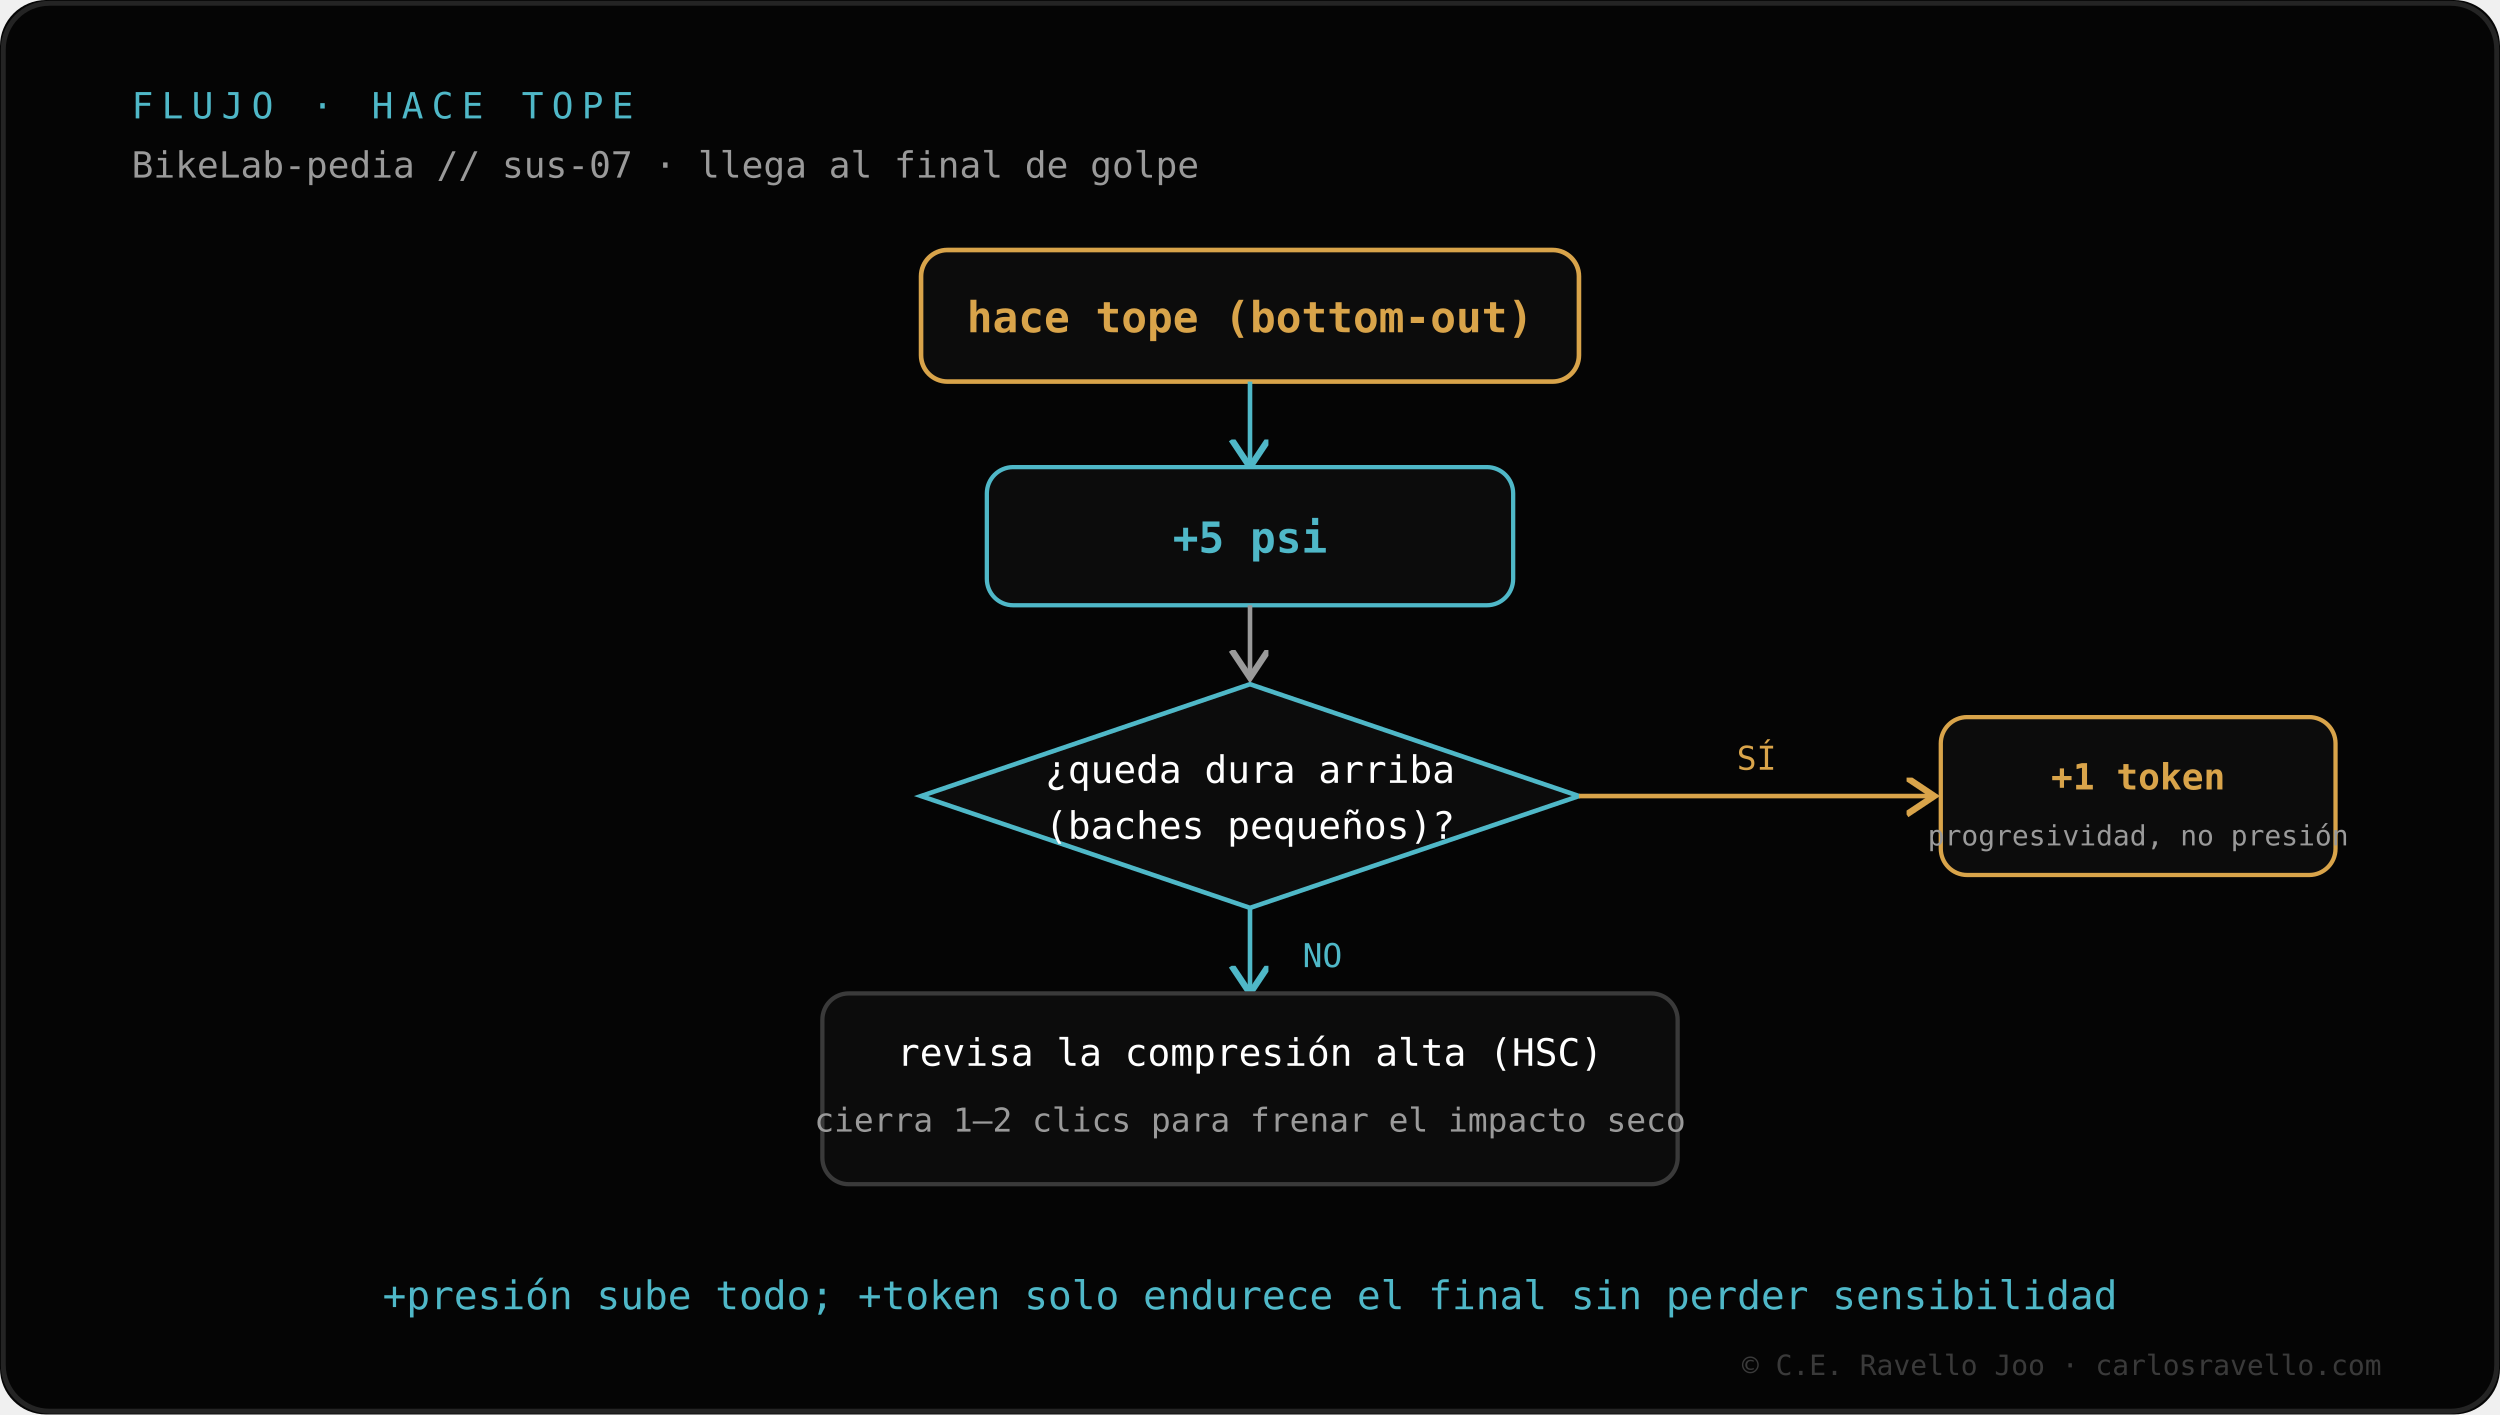
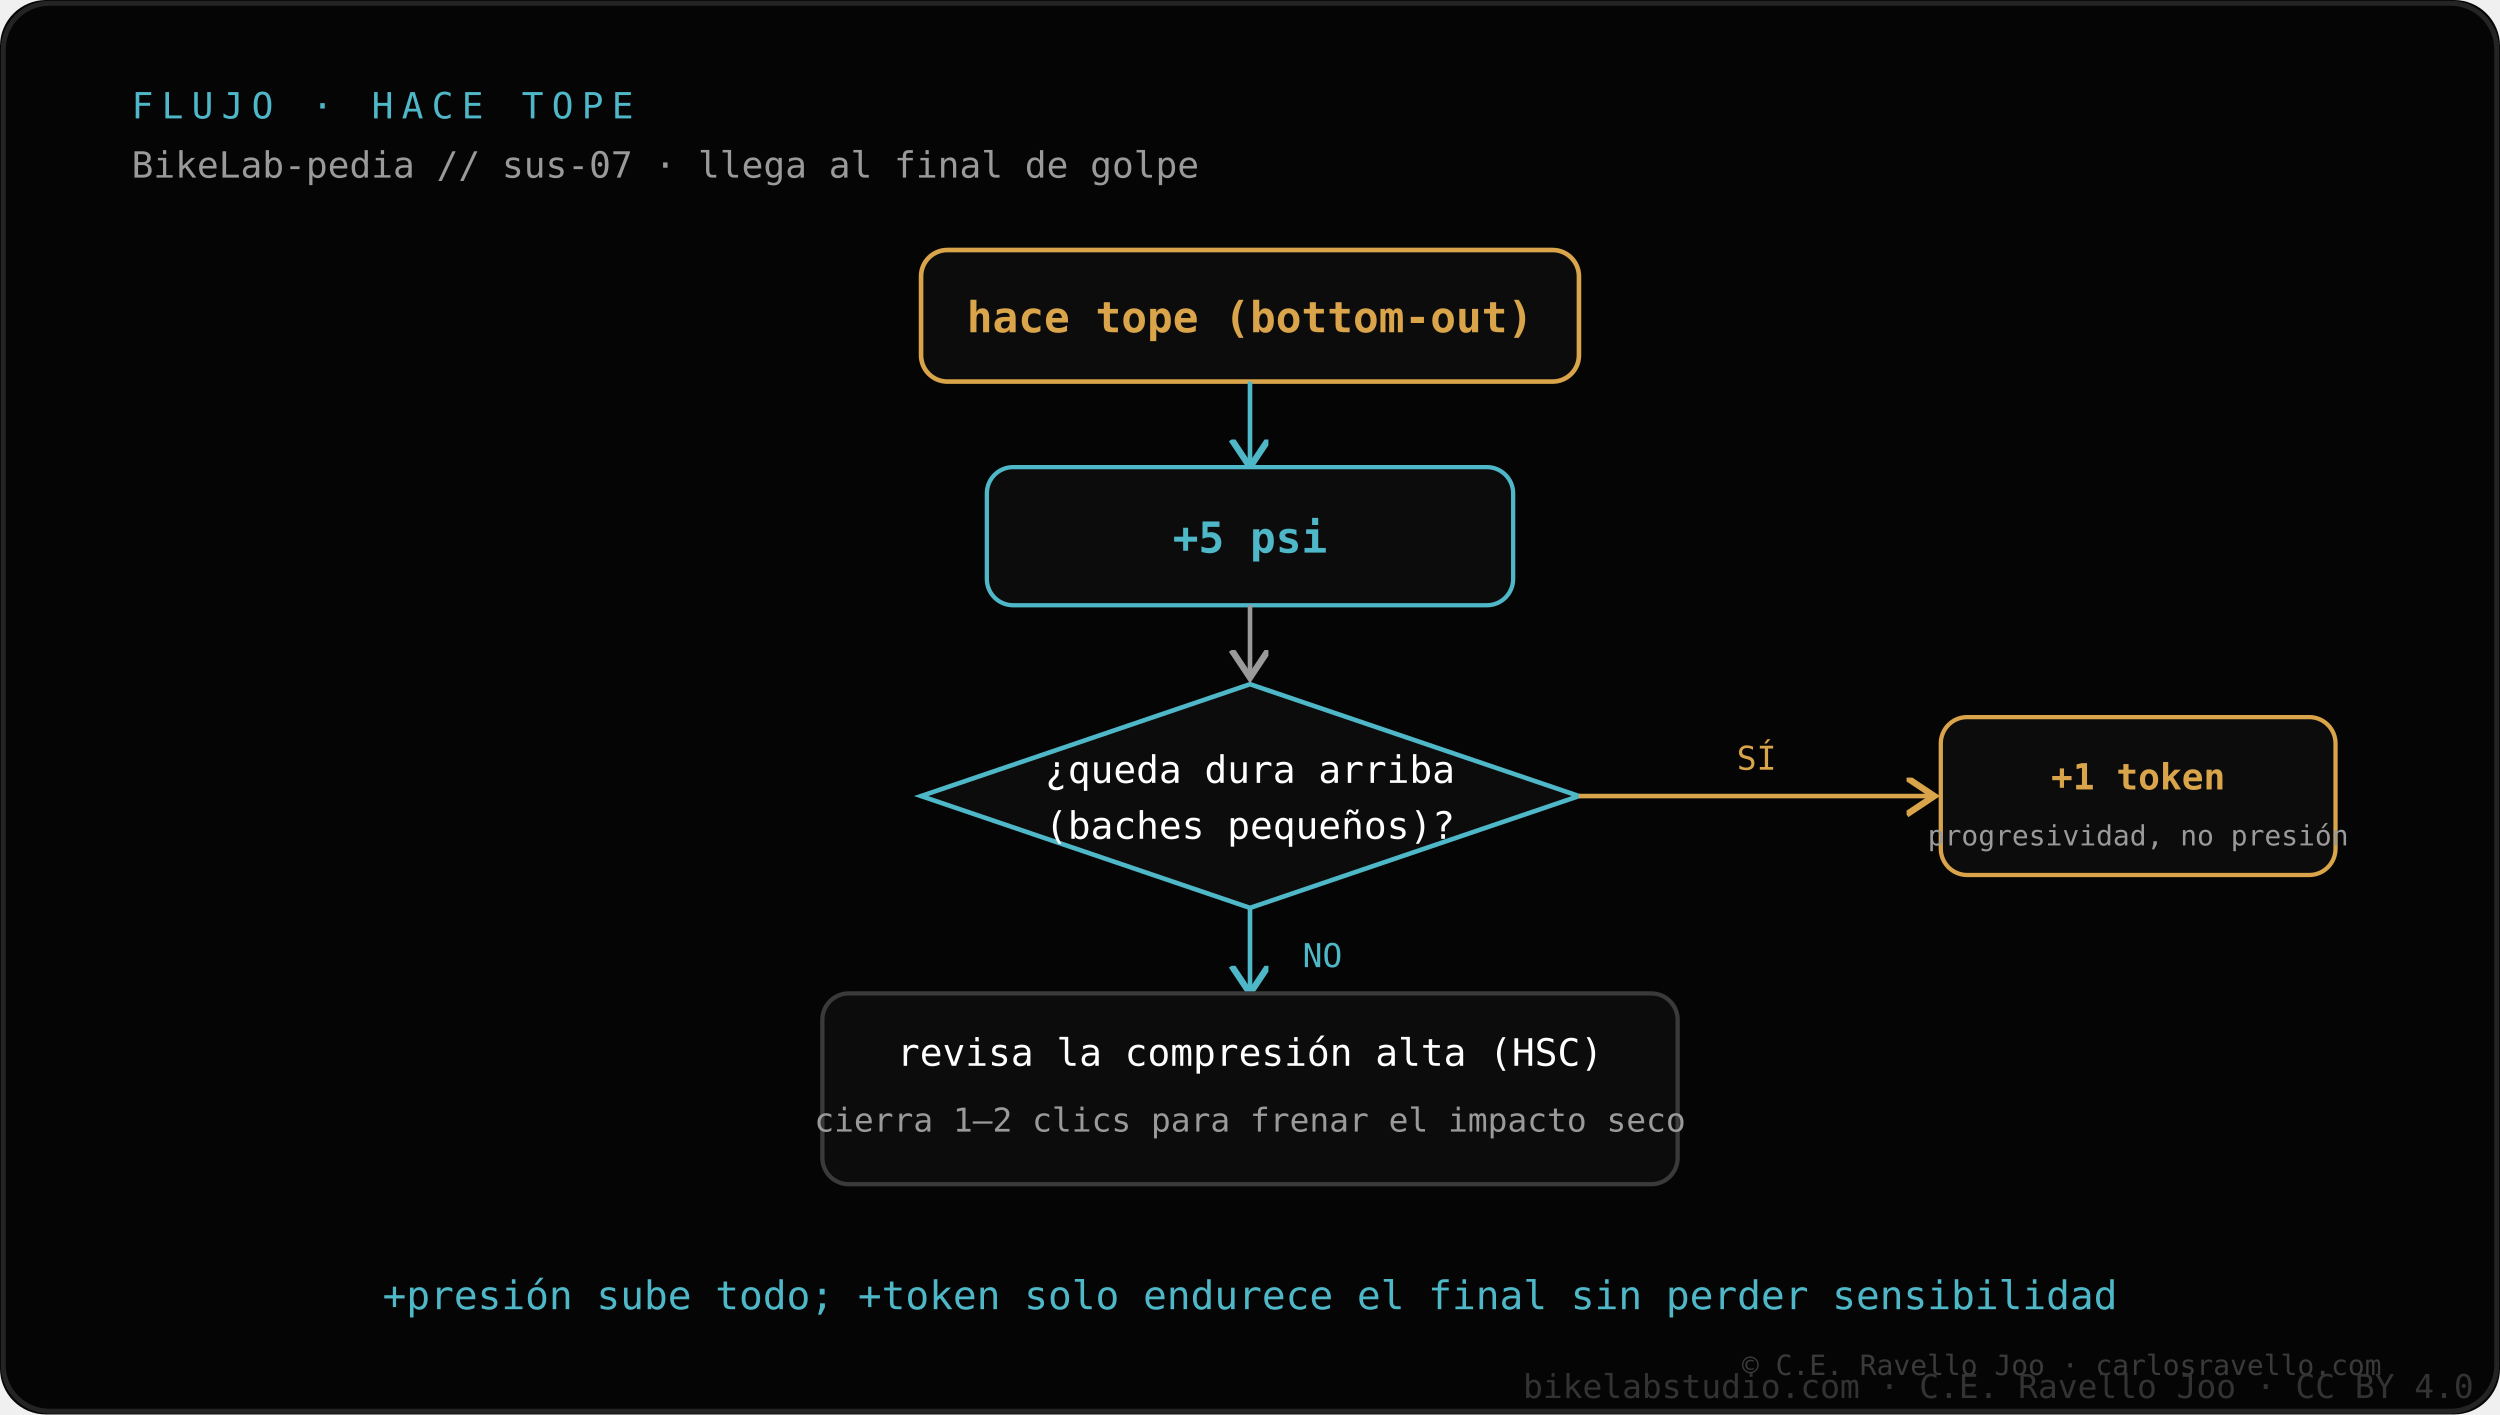
<svg xmlns="http://www.w3.org/2000/svg" viewBox="0 0 760 430" shape-rendering="geometricPrecision" text-rendering="geometricPrecision">
  <g font-family="'IBM Plex Mono', ui-monospace, monospace">
    <rect x="0" y="0" width="760" height="430" rx="14" fill="#050505" />
    <rect x="1" y="1" width="758" height="428" rx="14" fill="none" stroke="#242424" stroke-width="1.5" />
    <text x="40" y="36" fill="#4fb8c8" font-size="11" letter-spacing="2.5">FLUJO · HACE TOPE</text>
    <text x="40" y="54" fill="#9a9a9a" font-size="11">BikeLab-pedia // sus-07 · llega al final de golpe</text>
    <rect x="280" y="76" width="200" height="40" rx="8" fill="#0c0c0c" stroke="#d9a44a" stroke-width="1.4" />
    <text x="380" y="101" fill="#d9a44a" font-size="13" text-anchor="middle" font-weight="bold">hace tope (bottom-out)</text>
    <line x1="380" y1="116" x2="380" y2="142" stroke="#4fb8c8" stroke-width="1.4" marker-end="url(#aC)" />
    <rect x="300" y="142" width="160" height="42" rx="8" fill="#0c0c0c" stroke="#4fb8c8" stroke-width="1.3" />
    <text x="380" y="168" fill="#4fb8c8" font-size="13" text-anchor="middle" font-weight="bold">+5 psi</text>
    <line x1="380" y1="184" x2="380" y2="206" stroke="#9a9a9a" stroke-width="1.4" marker-end="url(#aS)" />
    <polygon points="380,208 480,242 380,276 280,242" fill="#0c0c0c" stroke="#4fb8c8" stroke-width="1.4" />
    <text x="380" y="238" fill="#ffffff" font-size="11.5" text-anchor="middle">¿queda dura arriba</text>
    <text x="380" y="255" fill="#ffffff" font-size="11.5" text-anchor="middle">(baches pequeños)?</text>
    <line x1="480" y1="242" x2="588" y2="242" stroke="#d9a44a" stroke-width="1.4" marker-end="url(#aA)" />
    <text x="534" y="234" fill="#d9a44a" font-size="10" text-anchor="middle">SÍ</text>
    <rect x="590" y="218" width="120" height="48" rx="8" fill="#0c0c0c" stroke="#d9a44a" stroke-width="1.3" />
    <text x="650" y="240" fill="#d9a44a" font-size="11" text-anchor="middle" font-weight="bold">+1 token</text>
    <text x="650" y="257" fill="#9a9a9a" font-size="8.5" text-anchor="middle">progresividad, no presión</text>
    <line x1="380" y1="276" x2="380" y2="302" stroke="#4fb8c8" stroke-width="1.4" marker-end="url(#aC)" />
    <text x="396" y="294" fill="#4fb8c8" font-size="10">NO</text>
    <rect x="250" y="302" width="260" height="58" rx="8" fill="#0c0c0c" stroke="#3a3a3a" stroke-width="1.3" />
    <text x="380" y="324" fill="#ffffff" font-size="11.5" text-anchor="middle">revisa la compresión alta (HSC)</text>
    <text x="380" y="344" fill="#9a9a9a" font-size="10" text-anchor="middle">cierra 1–2 clics para frenar el impacto seco</text>
    <text x="380" y="398" fill="#4fb8c8" font-size="12" text-anchor="middle">+presión sube todo; +token solo endurece el final sin perder sensibilidad</text>
    <text x="724" y="418" fill="#3a3a3a" font-size="8.5" text-anchor="end">© C.E. Ravello Joo · carlosravello.com</text>
    <defs>
      <marker id="aS" markerWidth="9" markerHeight="9" refX="6" refY="4" orient="auto">
        <path d="M0 0 L6 4 L0 8" fill="none" stroke="#9a9a9a" stroke-width="1.4" />
      </marker>
      <marker id="aC" markerWidth="9" markerHeight="9" refX="6" refY="4" orient="auto">
        <path d="M0 0 L6 4 L0 8" fill="none" stroke="#4fb8c8" stroke-width="1.4" />
      </marker>
      <marker id="aA" markerWidth="9" markerHeight="9" refX="6" refY="4" orient="auto">
        <path d="M0 0 L6 4 L0 8" fill="none" stroke="#d9a44a" stroke-width="1.4" />
      </marker>
    </defs>
  </g>
+   <text x="752" y="425" text-anchor="end" font-family="'IBM Plex Mono',monospace" font-size="10" fill="#333">bikelabstudio.com · C.E. Ravello Joo · CC BY 4.0</text>
</svg>
